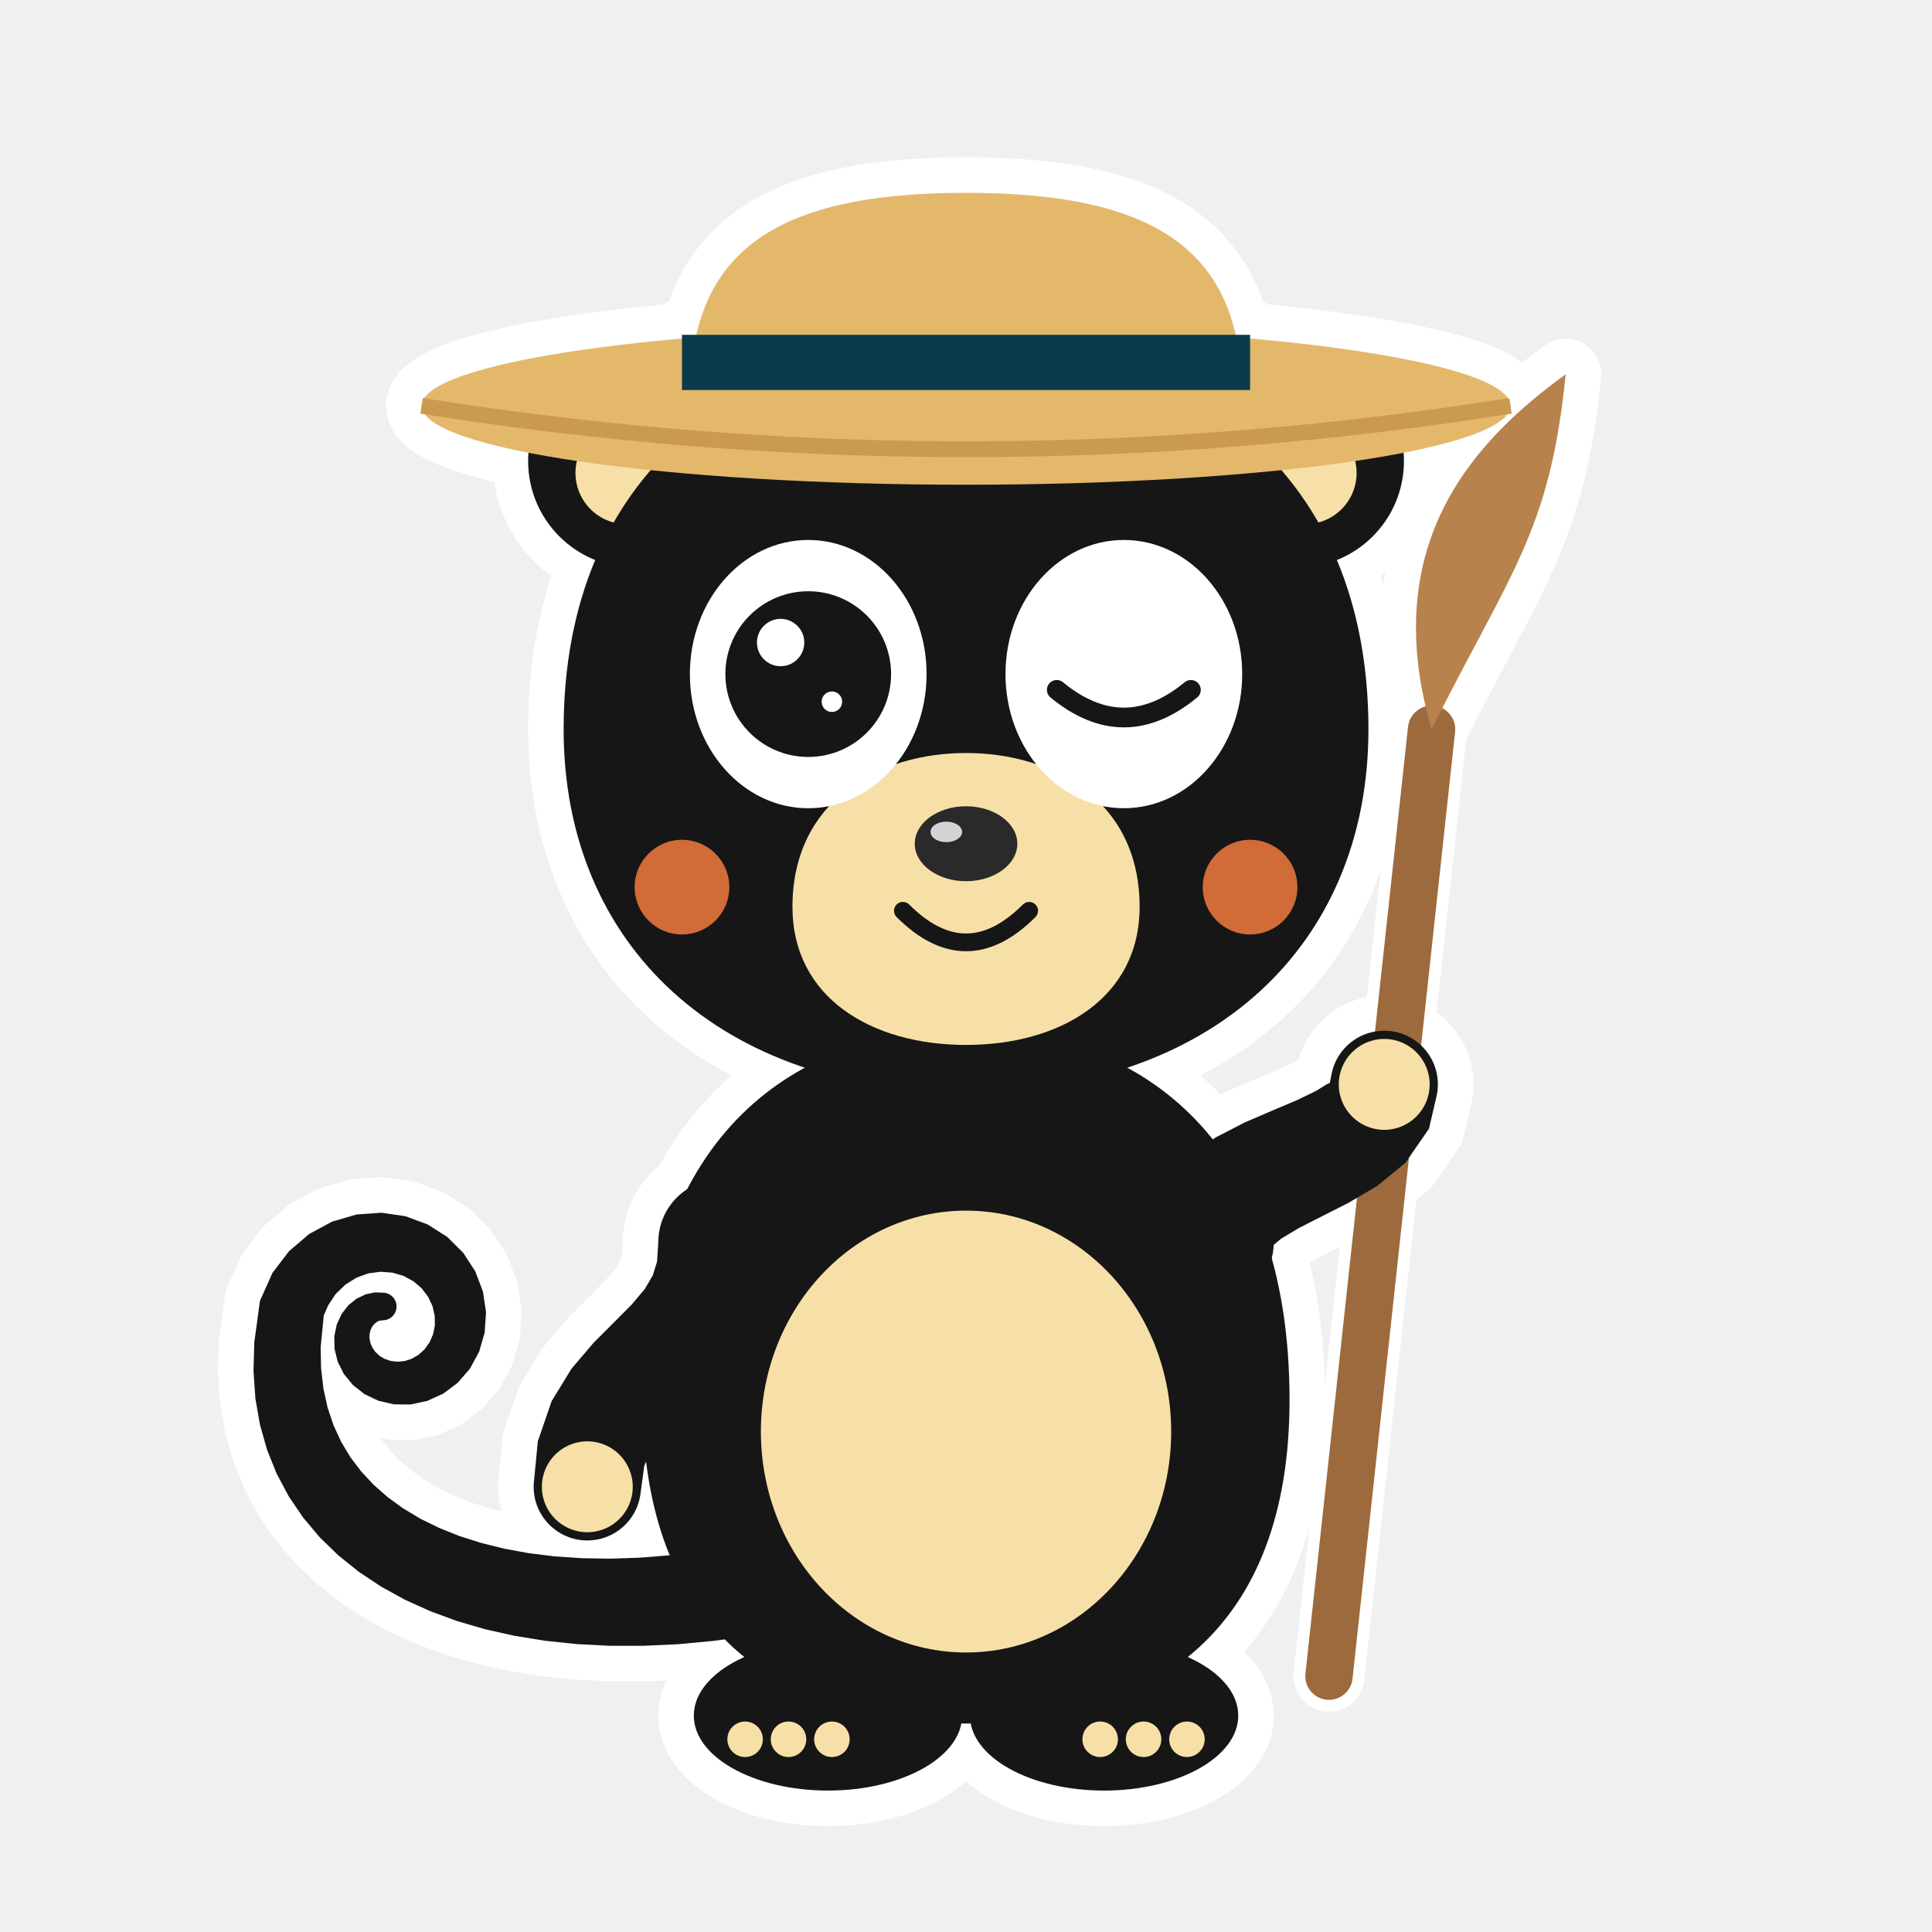
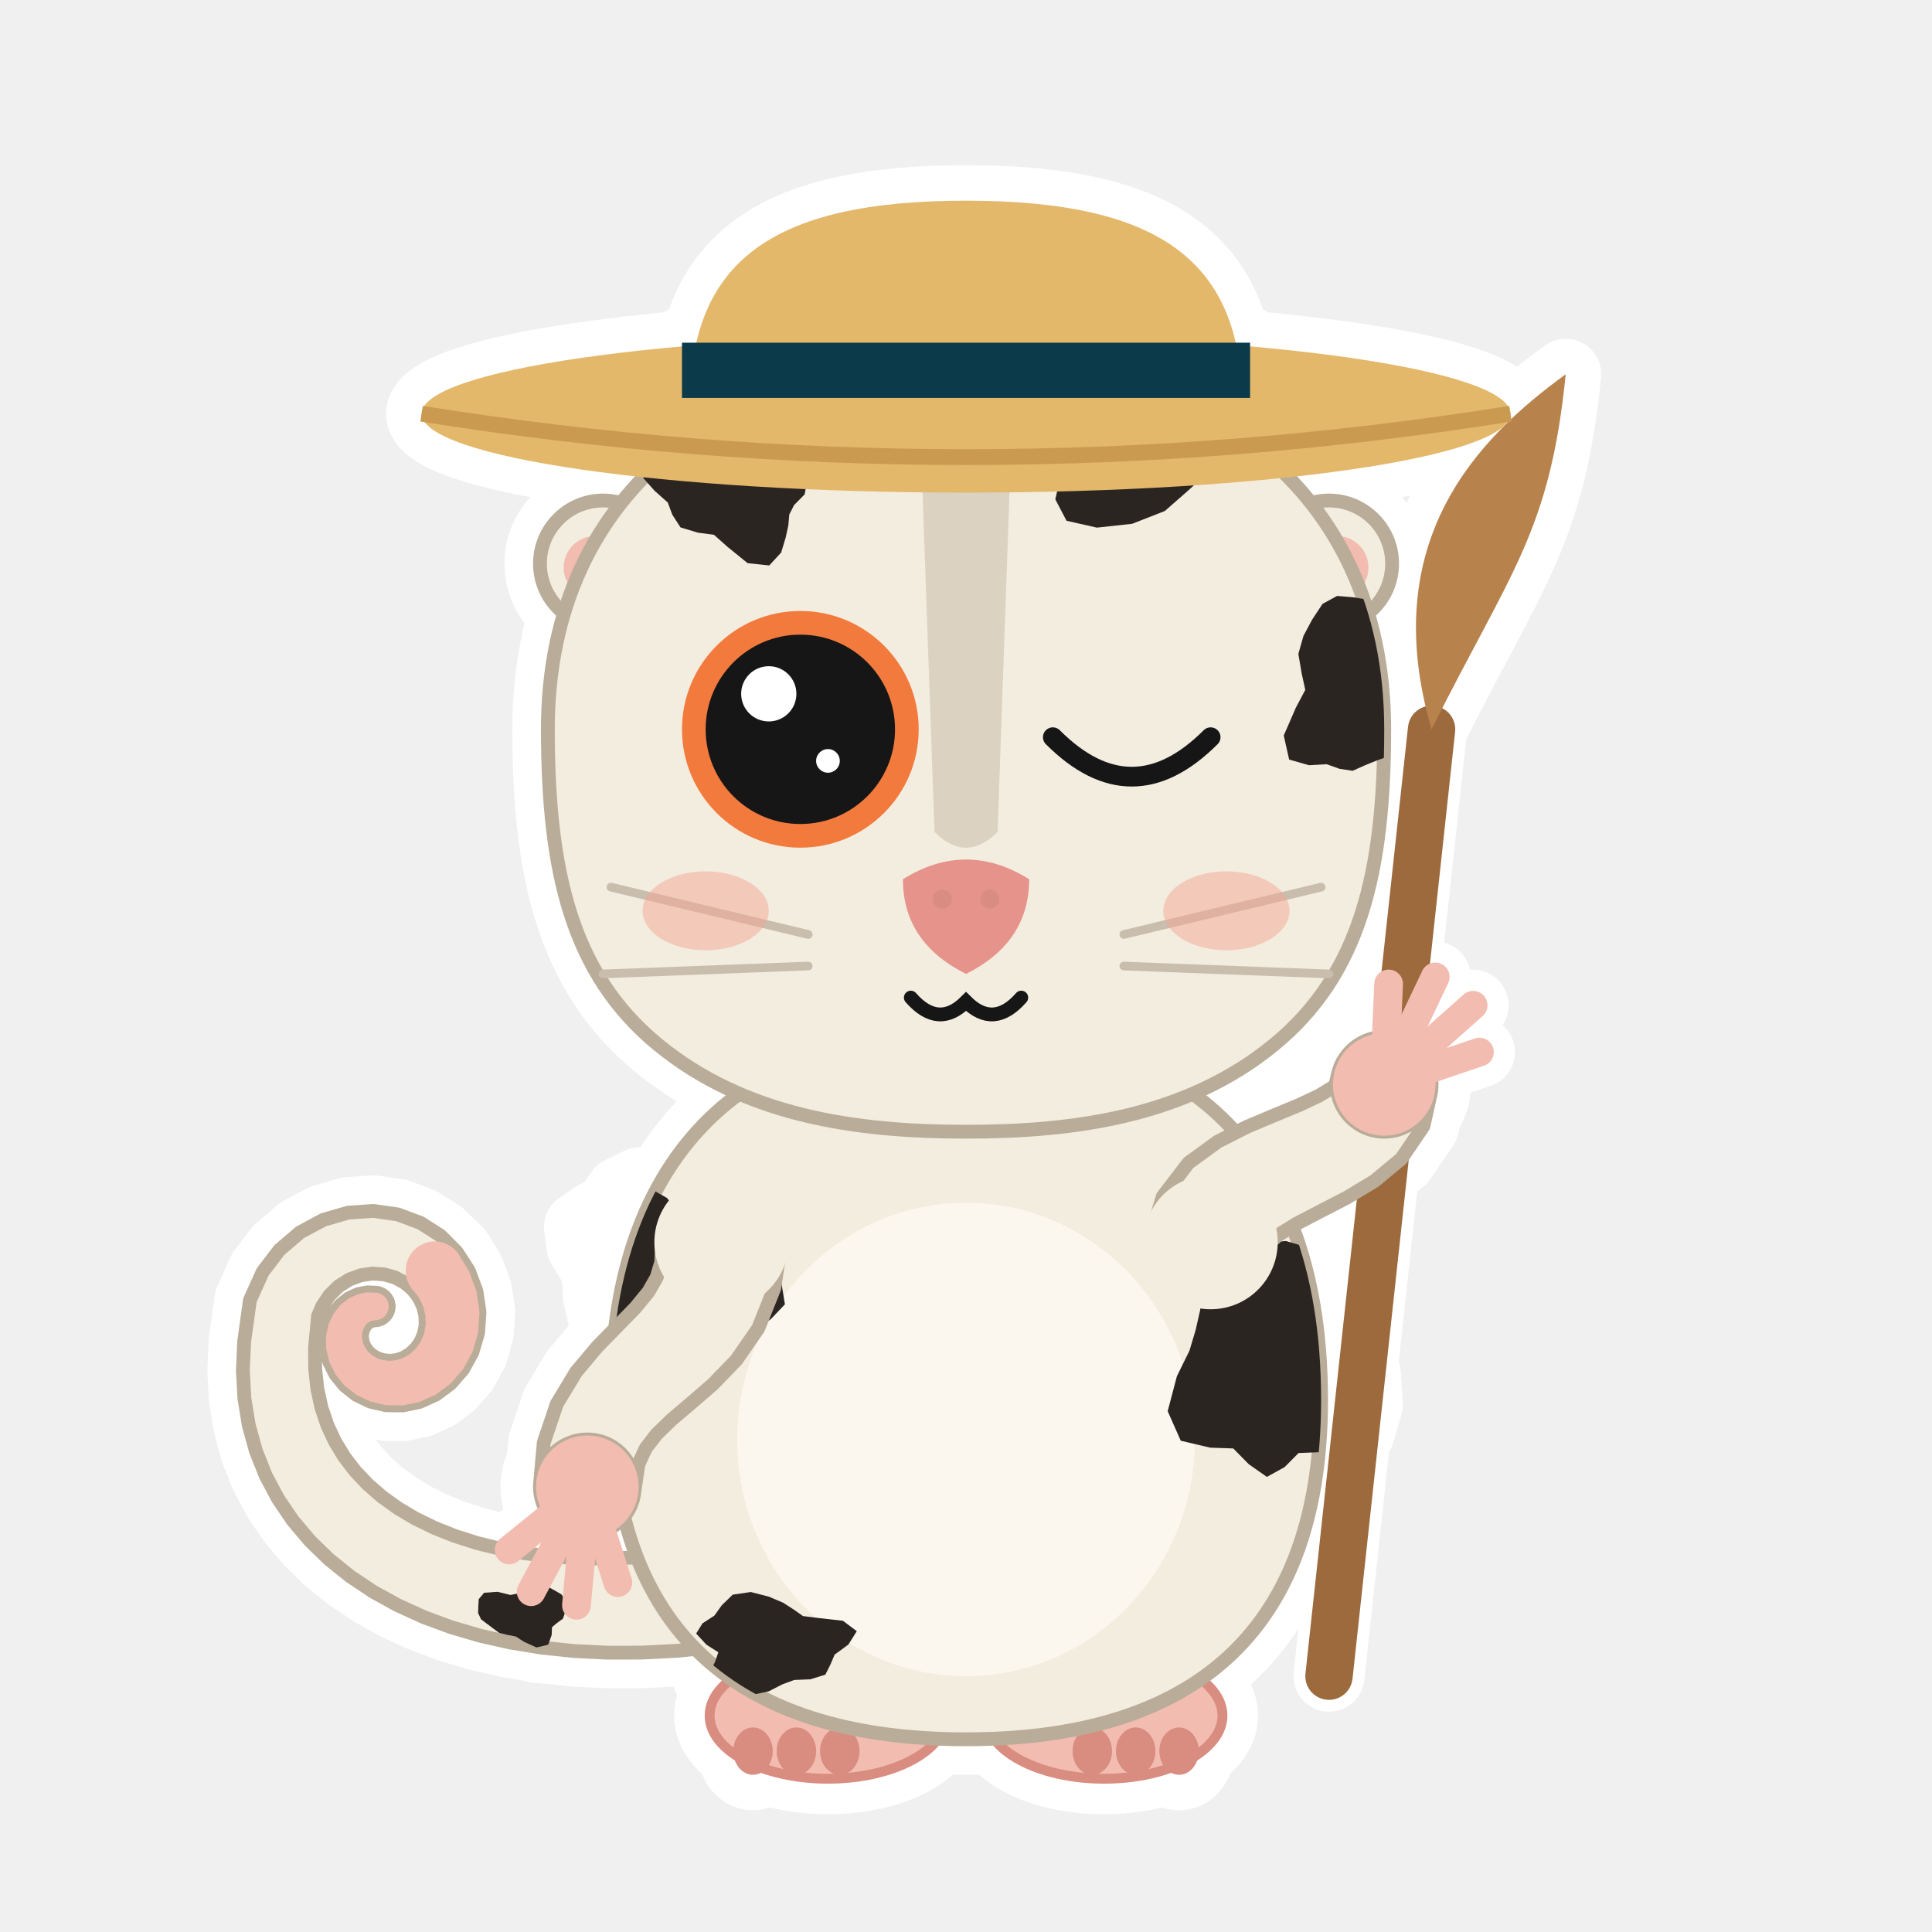
<svg xmlns="http://www.w3.org/2000/svg" viewBox="0 0 512 512" width="512" height="512">
  <g transform="translate(46.91 26.00) scale(1.0455)">
    <g stroke="#FFFFFF" stroke-width="18" stroke-linejoin="round" stroke-linecap="round" fill="#FFFFFF">
-       <path d="M166.77 360.44L157.87 363.07L149.35 365.23L141.01 367L132.86 368.37L124.93 369.36L117.23 369.97L109.79 370.22L102.62 370.1L95.75 369.64L89.19 368.83L82.96 367.69L77.08 366.23L71.56 364.47L66.42 362.41L61.67 360.08L57.32 357.47L53.38 354.61L49.84 351.49L46.7 348.13L43.96 344.51L41.62 340.62L39.69 336.45L38.18 331.96L37.12 327.14L36.52 321.98L36.41 316.62L37.2 308.58L38.33 305.96L40.26 303.08L42.7 300.73L45.49 298.99L48.5 297.9L51.59 297.49L54.61 297.72L57.44 298.55L59.94 299.92L62.04 301.72L63.66 303.86L64.76 306.2L65.32 308.65L65.36 311.07L64.9 313.35L64 315.41L62.74 317.16L61.21 318.55L59.49 319.55L57.69 320.13L55.89 320.3L54.18 320.1L52.63 319.58L51.31 318.78L50.25 317.78L49.47 316.64L48.99 315.45L48.78 314.27L48.83 313.17L49.09 312.18L49.51 311.35L50.05 310.69L50.64 310.22L51.24 309.92L52.22 309.79L52.07 302.79L50.2 302.72L47.84 303.21L45.54 304.3L43.46 305.97L41.74 308.17L40.5 310.83L39.87 313.84L39.93 317.04L40.73 320.29L42.29 323.4L44.58 326.2L47.54 328.52L51.06 330.2L54.99 331.1L59.17 331.14L63.4 330.24L67.46 328.4L71.14 325.64L74.25 322.06L76.58 317.76L77.98 312.93L78.33 307.78L77.55 302.52L75.62 297.42L72.57 292.72L68.5 288.67L63.54 285.51L57.89 283.41L51.79 282.53L45.49 282.98L39.29 284.79L33.48 287.93L28.36 292.31L24.19 297.8L21.03 304.84L19.59 315.38L19.39 322.66L19.86 329.55L21.01 336.2L22.81 342.59L25.25 348.66L28.31 354.41L31.96 359.79L36.16 364.78L40.88 369.37L46.08 373.54L51.71 377.29L57.76 380.62L64.19 383.53L70.98 386.03L78.1 388.11L85.54 389.77L93.28 391.03L101.29 391.87L109.57 392.3L118.09 392.31L126.85 391.91L135.81 391.08L144.97 389.83L154.31 388.15L163.81 386.04L173.23 383.56ZM158 372a12 12 0 1 0 24 0a12 12 0 1 0 -24 0ZM48.65 306.29a3.5 3.5 0 1 0 7 0a3.5 3.5 0 1 0 -7 0Z" fill-rule="nonzero" />
-       <ellipse cx="165" cy="410" rx="34" ry="19" />
-       <circle cx="144" cy="416" r="4.5" />
-       <circle cx="155" cy="416" r="4.5" />
-       <circle cx="166" cy="416" r="4.5" />
-       <ellipse cx="235" cy="410" rx="34" ry="19" />
-       <circle cx="234" cy="416" r="4.5" />
-       <circle cx="245" cy="416" r="4.5" />
-       <circle cx="256" cy="416" r="4.5" />
-       <path d="M118 330C118 262 158 236 200 236C242 236 282 262 282 330C282 388 248 412 200 412C152 412 118 388 118 330Z" />
-       <ellipse cx="200" cy="338" rx="52" ry="56" />
-       <path d="M122.1 288.2L121.69 294.9L120.59 298.43L118.57 301.86L115.32 305.73L110.88 310.2L105.6 315.49L100.01 322.04L94.94 330.32L91.46 340.47L90.49 350.47L117.51 353.53L118.44 346.67L120.13 342.93L122.68 339.55L126.34 335.93L131.12 331.8L136.74 326.85L142.75 320.55L148.34 312.32L152.41 301.96L153.9 291.8ZM122 290a16 16 0 1 0 32 0a16 16 0 1 0 -32 0ZM90.4 352a13.6 13.6 0 1 0 27.2 0a13.6 13.6 0 1 0 -27.2 0Z" />
-       <circle cx="104" cy="352" r="11.52" />
+       <path d="M166.24 359.56L157.37 362.4L148.9 364.73L140.57 366.63L132.42 368.12L124.47 369.21L116.73 369.89L109.23 370.19L102 370.12L95.04 369.67L88.39 368.88L82.07 367.74L76.09 366.27L70.47 364.48L65.24 362.4L60.4 360.04L55.96 357.4L51.94 354.51L48.34 351.38L45.15 348L42.38 344.38L40.03 340.51L38.1 336.36L36.61 331.93L35.57 327.17L35.02 322.08L34.99 316.72L35.75 308.7L36.81 306.23L38.66 303.44L41 301.15L43.69 299.45L46.6 298.38L49.59 297.95L52.51 298.16L55.25 298.94L57.69 300.25L59.74 301.98L61.32 304.04L62.4 306.31L62.97 308.67L63.02 311.02L62.6 313.24L61.75 315.24L60.54 316.96L59.06 318.32L57.4 319.3L55.66 319.89L53.91 320.08L52.24 319.9L50.73 319.41L49.43 318.65L48.38 317.68L47.6 316.59L47.11 315.43L46.89 314.28L46.92 313.19L47.16 312.22L47.56 311.39L48.08 310.73L48.66 310.25L49.25 309.94L50.22 309.79L50.07 302.79L48.2 302.71L45.83 303.18L43.52 304.26L41.41 305.92L39.67 308.13L38.41 310.81L37.76 313.83L37.8 317.06L38.6 320.34L40.16 323.49L42.46 326.33L45.44 328.69L49 330.4L52.97 331.33L57.2 331.38L61.48 330.49L65.61 328.63L69.35 325.85L72.5 322.22L74.88 317.88L76.31 312.98L76.68 307.75L75.9 302.42L73.96 297.23L70.88 292.46L66.76 288.34L61.73 285.11L55.99 282.97L49.79 282.07L43.39 282.51L37.09 284.33L31.18 287.51L25.97 291.96L21.72 297.52L18.48 304.71L17.01 315.28L16.69 322.57L17.08 329.59L18.19 336.38L19.99 342.91L22.47 349.14L25.61 355.03L29.36 360.55L33.68 365.68L38.54 370.4L43.89 374.7L49.69 378.57L55.91 382.01L62.53 385.02L69.51 387.6L76.83 389.75L84.47 391.47L92.41 392.77L100.62 393.63L109.1 394.05L117.81 394.03L126.74 393.57L135.87 392.65L145.19 391.28L154.66 389.45L164.28 387.14L173.76 384.44ZM157 372a13 13 0 1 0 26 0a13 13 0 1 0 -26 0ZM46.65 306.29a3.5 3.5 0 1 0 7 0a3.5 3.5 0 1 0 -7 0Z" stroke-linejoin="round" />
+       <path d="M59.25 301.35L61.32 304.04L62.4 306.31L62.97 308.67L63.02 311.02L62.6 313.24L61.75 315.24L60.54 316.96L59.06 318.32L57.4 319.3L55.66 319.89L53.91 320.08L52.24 319.9L50.73 319.41L49.43 318.65L48.38 317.68L47.6 316.59L47.11 315.43L46.89 314.28L46.92 313.19L47.16 312.22L47.56 311.39L48.08 310.73L48.66 310.25L49.25 309.94L50.22 309.79L50.07 302.79L48.2 302.71L45.83 303.18L43.52 304.26L41.41 305.92L39.67 308.13L38.41 310.81L37.76 313.83L37.8 317.06L38.6 320.34L40.16 323.49L42.46 326.33L45.44 328.69L49 330.4L52.97 331.33L57.2 331.38L61.48 330.49L65.61 328.63L69.35 325.85L72.5 322.22L74.88 317.88L76.31 312.98L76.68 307.75L75.9 302.42L73.96 297.23L71.36 293.09ZM57.98 297.22a7.331 7.331 0 1 0 14.661 0a7.331 7.331 0 1 0 -14.661 0ZM46.65 306.29a3.5 3.5 0 1 0 7 0a3.5 3.5 0 1 0 -7 0Z" />
+       <path d="M98.32 384L97.82 385.43L96.3 386.54L95.05 387.58L94.97 389.56L94.08 392.03L91.13 392.73L88 391.31L85.87 389.95L83.79 389.56L81.68 389.04L80.2 387.96L78.72 386.84L77.07 385.59L76.32 384L76.37 382.31L76.48 380.47L77.85 378.85L81.26 378.62L84.53 379.42L86.24 379.08L88 377.31L90.76 376.3L93.33 376.95L95.4 378.09L97.4 379.23L98.54 380.77L98.52 382.47Z" transform="rotate(0 88 384)" />
+       <ellipse cx="165" cy="410" rx="30" ry="16" />
+       <ellipse cx="146" cy="419" rx="5" ry="6" />
+       <ellipse cx="157" cy="419" rx="5" ry="6" />
+       <ellipse cx="168" cy="419" rx="5" ry="6" />
+       <ellipse cx="235" cy="410" rx="30" ry="16" />
+       <ellipse cx="232" cy="419" rx="5" ry="6" />
+       <ellipse cx="243" cy="419" rx="5" ry="6" />
+       <ellipse cx="254" cy="419" rx="5" ry="6" />
+       <path d="M110 330C110 262 150 236 200 236C250 236 290 262 290 330C290 392 254 416 200 416C146 416 110 392 110 330Z" stroke-linejoin="round" />
+       <ellipse cx="200" cy="340" rx="58" ry="60" />
+       <g>
+         <path d="M150.32 300L150.96 303.94L149.48 307.83L143.52 309.67L138.39 310.75L136.41 314.97L132.86 320.81L126 322.73L119.37 320.1L114.6 316.39L111.23 312.82L109.19 309.28L106.35 306.55L101.32 303.9L98.32 300L100.27 295.93L102.63 292.21L102.86 287.23L105.97 282.61L113.85 282.53L121.29 285.71L126 286.73L130.94 285L137.16 283.96L143.65 284.68L149.85 286.84L153.2 290.93L152.01 295.89Z" transform="rotate(30 126 300)" />
+         <path d="M297.1 320L300.24 327.55L299.42 335.38L296.2 341.97L291.01 345.66L284.89 345.18L280.1 344.52L276 347.42L271.13 349.09L267.14 345.09L264 340.51L258.26 339.29L251.23 336.27L249.26 328.32L253.1 320L257.35 314.19L259.78 309.35L261.8 304.56L263.58 298.75L265.8 291.12L270.31 286.03L276 287.42L280.92 290.59L286.23 291.03L291.44 293.6L292.66 301.88L290.87 310.24L292.15 314.97Z" transform="rotate(-10 276 320)" />
+         <path d="M170.17 392L166.69 394.54L165.64 397.02L164.34 399.62L160.53 400.8L156.47 400.96L153.45 402.07L150 403.84L145.62 404.78L140.77 404.78L136.22 403.52L134.52 400.23L136.37 396.38L137.21 393.95L134.17 392L131.59 389.2L133.2 386.61L136.2 384.66L138.08 382.04L140.85 379.34L145.44 378.67L150 379.84L153.63 381.38L156.39 383.16L158.66 384.76L162.66 385.27L168.8 385.96L172.31 388.6Z" transform="rotate(0 150 392)" />
+       </g>
+       <path d="M123.09 288.32L122.72 295.14L121.59 298.93L119.5 302.58L116.2 306.6L111.77 311.15L106.57 316.45L101.14 322.91L96.27 330.98L92.96 340.81L92.08 350.65L115.92 353.35L116.94 346.32L118.8 342.26L121.55 338.68L125.37 334.98L130.23 330.85L135.86 325.98L141.81 319.83L147.34 311.82L151.37 301.73L152.91 291.68ZM123 290a15 15 0 1 0 30 0a15 15 0 1 0 -30 0ZM92 352a12 12 0 1 0 24 0a12 12 0 1 0 -24 0Z" stroke-linejoin="round" />
+       <circle cx="138" cy="290" r="17" />
+       <circle cx="104" cy="352" r="13" />
+       <path d="M105.58 356.95L111.74 376.28" stroke-linecap="round" />
+       <path d="M103.53 357.18L101.25 382.03" stroke-linecap="round" />
+       <path d="M101.55 356.58L89.77 378.59" stroke-linecap="round" />
+       <path d="M99.95 355.27L84.18 368.01" stroke-linecap="round" />
      <path d="M318 160L292 400" stroke-linecap="round" />
      <path d="M318 160C338 120 348 110 352 70C330 86 304 112 318 160Z" />
      <g transform="rotate(0 200 165)">
-         <circle cx="116" cy="92" r="27" />
-         <circle cx="114" cy="95" r="13" />
-         <circle cx="284" cy="92" r="27" />
-         <circle cx="286" cy="95" r="13" />
-         <path d="M98 160C98 95 143 62 200 62C257 62 302 95 302 160C302 215 262 252 200 252C138 252 98 215 98 160Z" />
-         <path d="M156 205C156 178 178 166 200 166C222 166 244 178 244 205C244 228 224 240 200 240C176 240 156 228 156 205Z" />
-         <ellipse cx="200" cy="189" rx="13" ry="9.5" />
-         <ellipse cx="195" cy="186" rx="4" ry="2.6" />
-         <path d="M184 206Q200 222 216 206" stroke-linecap="round" />
-         <circle cx="128" cy="200" r="12" />
-         <circle cx="272" cy="200" r="12" />
-         <ellipse cx="160" cy="146" rx="30" ry="34" />
-         <circle cx="160" cy="146" r="21" />
-         <circle cx="153" cy="138" r="6" />
-         <circle cx="166" cy="153" r="2.6" />
-         <ellipse cx="240" cy="146" rx="30" ry="34" />
-         <path d="M223 150Q240 164 257 150" stroke-linecap="round" />
+         <circle cx="108" cy="118" r="16" stroke-linejoin="round" />
+         <circle cx="106" cy="119" r="8" />
+         <circle cx="292" cy="118" r="16" stroke-linejoin="round" />
+         <circle cx="294" cy="119" r="8" />
+         <path d="M94 160C94 98 142 66 200 66C258 66 306 98 306 160C306 196 300 222 278 240C256 258 228 262 200 262C172 262 144 258 122 240C100 222 94 196 94 160Z" stroke-linejoin="round" />
+         <g>
+           <path d="M281.52 84L276.69 88.12L276.28 92.58L273.11 96.72L264.99 98L257.8 98.42L252.73 101.35L246 105.12L237.24 106.57L228.27 105.66L221.11 102.36L219.46 96.45L222.12 90.76L220.67 87.4L213.52 84L210.4 79.22L215.02 75.22L219.94 71.78L222.59 66.73L228.3 62.38L237.6 62.35L246 65.12L252.37 67.57L257.77 69.62L263.51 71.08L272.62 71.51L283.39 73.41L286.97 78.5Z" transform="rotate(-12 246 84)" />
+           <path d="M156.18 100L156.9 102.7L157.32 105.84L157.54 109.79L155.82 113.89L150.47 115.22L144.26 113.07L140 111.38L136 112.26L131.39 112.52L128.35 110.22L126.2 107.7L122.05 106.05L117.5 103.59L116.18 100L117.9 96.47L121.29 93.69L126.27 92.33L130.88 92L133.12 89.99L135.36 85.77L140 83.38L144.9 84.97L148.74 87.29L153.29 88.33L157.48 90.24L158.09 93.9L156.5 97.36Z" transform="rotate(20 140 100)" />
+           <path d="M317.99 150L316.3 155.74L313.06 159.97L310.55 163.76L307.65 166.64L304.25 167.84L301.17 169.09L298 170.51L294.68 170.01L291.4 168.84L286.92 169.1L281.9 167.66L280.53 161.57L283.6 154.52L285.99 150L285.1 145.95L284.23 140.88L285.53 136.32L287.7 132.24L290.36 128.2L294.05 126.19L298 126.51L301.8 127.12L305.29 129.19L306.87 134.7L306.92 140.22L309.36 142.48L314.8 144.73Z" transform="rotate(0 298 150)" />
+         </g>
+         <path d="M188 72Q200 60 212 72L208 186Q200 194 192 186Z" />
+         <path d="M184 198Q200 188 216 198Q216 214 200 222Q184 214 184 198Z" />
+         <circle cx="194" cy="203" r="2.4" />
+         <circle cx="206" cy="203" r="2.4" />
+         <path d="M186 228Q193 236 200 229Q207 236 214 228" stroke-linecap="round" />
+         <path d="M160 212L110 200M160 220L108 222" stroke-linecap="round" />
+         <path d="M240 212L290 200M240 220L292 222" stroke-linecap="round" />
+         <ellipse cx="134" cy="206" rx="16" ry="10" />
+         <ellipse cx="266" cy="206" rx="16" ry="10" />
+         <circle cx="158" cy="160" r="30" />
+         <circle cx="158" cy="160" r="24" />
+         <circle cx="150" cy="151" r="7" />
+         <circle cx="165" cy="168" r="3" />
+         <path d="M222 162Q242 182 262 162" stroke-linecap="round" />
      </g>
-       <ellipse cx="200" cy="78" rx="138" ry="20" />
-       <path d="M130 76C130 40 150 24 200 24C250 24 270 40 270 76Z" />
-       <rect x="128" y="60" width="144" height="14" />
-       <path d="M62 78Q200 100 338 78" />
-       <path d="M277.6 293.53L277.54 291.16L277.53 291.08L279.79 289.16L284.28 286.46L290.26 283.41L297.08 279.95L304.26 275.71L311.36 269.9L317.34 261.24L319.26 253L292.74 247L292.2 249.64L291.49 249.94L288.73 251.65L283.94 253.97L277.74 256.59L270.7 259.62L263.22 263.48L255.62 269.08L248.92 277.96L246.4 286.47ZM246 290a16 16 0 1 0 32 0a16 16 0 1 0 -32 0ZM292.4 250a13.6 13.6 0 1 0 27.2 0a13.6 13.6 0 1 0 -27.2 0Z" />
-       <circle cx="306" cy="250" r="11.52" />
+       <ellipse cx="200" cy="80" rx="138" ry="20" />
+       <path d="M130 78C130 42 150 26 200 26C250 26 270 42 270 78Z" />
+       <rect x="128" y="62" width="144" height="14" />
+       <path d="M62 80Q200 102 338 80" />
+       <path d="M276.63 293.31L276.58 290.72L276.74 290.28L279.15 288.17L283.72 285.35L289.71 282.23L296.47 278.74L303.49 274.52L310.32 268.85L315.94 260.59L317.7 252.65L294.3 247.35L293.6 250.29L292.53 250.99L289.5 252.84L284.55 255.18L278.29 257.77L271.26 260.73L263.86 264.47L256.41 269.88L249.88 278.4L247.37 286.69ZM247 290a15 15 0 1 0 30 0a15 15 0 1 0 -30 0ZM294 250a12 12 0 1 0 24 0a12 12 0 1 0 -24 0Z" stroke-linejoin="round" />
+       <circle cx="262" cy="290" r="17" />
+       <circle cx="306" cy="250" r="13" />
+       <path d="M306.23 244.8L307.11 224.54" stroke-linecap="round" />
+       <path d="M308.23 245.3L318.94 222.76" stroke-linecap="round" />
+       <path d="M309.88 246.54L328.53 229.95" stroke-linecap="round" />
+       <path d="M310.92 248.33L330.13 241.81" stroke-linecap="round" />
    </g>
-     <path d="M166.77 360.44L157.87 363.07L149.35 365.23L141.01 367L132.86 368.37L124.93 369.36L117.23 369.97L109.79 370.22L102.62 370.1L95.75 369.64L89.19 368.83L82.96 367.69L77.08 366.23L71.56 364.47L66.42 362.41L61.67 360.08L57.32 357.47L53.38 354.61L49.84 351.49L46.7 348.13L43.96 344.51L41.62 340.62L39.69 336.45L38.18 331.96L37.12 327.14L36.52 321.98L36.41 316.62L37.2 308.58L38.33 305.96L40.26 303.08L42.7 300.73L45.49 298.99L48.5 297.9L51.59 297.49L54.61 297.72L57.44 298.55L59.94 299.92L62.04 301.72L63.66 303.86L64.76 306.2L65.32 308.65L65.36 311.07L64.9 313.35L64 315.41L62.74 317.16L61.21 318.55L59.49 319.55L57.69 320.13L55.89 320.3L54.18 320.1L52.63 319.58L51.31 318.78L50.25 317.78L49.47 316.64L48.99 315.45L48.78 314.27L48.83 313.17L49.09 312.18L49.51 311.35L50.05 310.69L50.64 310.22L51.24 309.92L52.22 309.79L52.07 302.79L50.2 302.72L47.84 303.21L45.54 304.3L43.46 305.97L41.74 308.17L40.5 310.83L39.87 313.84L39.93 317.04L40.73 320.29L42.29 323.4L44.58 326.2L47.54 328.52L51.06 330.2L54.99 331.1L59.17 331.14L63.4 330.24L67.46 328.4L71.14 325.64L74.25 322.06L76.58 317.76L77.98 312.93L78.33 307.78L77.55 302.52L75.62 297.42L72.57 292.72L68.5 288.67L63.54 285.51L57.89 283.41L51.79 282.53L45.49 282.98L39.29 284.79L33.48 287.93L28.36 292.31L24.19 297.8L21.03 304.84L19.59 315.38L19.39 322.66L19.86 329.55L21.01 336.2L22.81 342.59L25.25 348.66L28.31 354.41L31.96 359.79L36.16 364.78L40.88 369.37L46.08 373.54L51.71 377.29L57.76 380.62L64.19 383.53L70.98 386.03L78.1 388.11L85.54 389.77L93.28 391.03L101.29 391.87L109.57 392.3L118.09 392.31L126.85 391.91L135.81 391.08L144.97 389.83L154.31 388.15L163.81 386.04L173.23 383.56ZM158 372a12 12 0 1 0 24 0a12 12 0 1 0 -24 0ZM48.65 306.29a3.5 3.5 0 1 0 7 0a3.5 3.5 0 1 0 -7 0Z" fill="#161616" fill-rule="nonzero" />
-     <ellipse cx="165" cy="410" rx="34" ry="19" fill="#161616" />
-     <circle cx="144" cy="416" r="4.5" fill="#F7DFA8" />
-     <circle cx="155" cy="416" r="4.5" fill="#F7DFA8" />
-     <circle cx="166" cy="416" r="4.5" fill="#F7DFA8" />
-     <ellipse cx="235" cy="410" rx="34" ry="19" fill="#161616" />
-     <circle cx="234" cy="416" r="4.5" fill="#F7DFA8" />
-     <circle cx="245" cy="416" r="4.5" fill="#F7DFA8" />
-     <circle cx="256" cy="416" r="4.5" fill="#F7DFA8" />
-     <path d="M118 330C118 262 158 236 200 236C242 236 282 262 282 330C282 388 248 412 200 412C152 412 118 388 118 330Z" fill="#161616" />
-     <ellipse cx="200" cy="338" rx="52" ry="56" fill="#F7DFA8" />
-     <path d="M122.1 288.2L121.69 294.9L120.59 298.43L118.57 301.86L115.32 305.73L110.88 310.2L105.6 315.49L100.01 322.04L94.94 330.32L91.46 340.47L90.49 350.47L117.51 353.53L118.44 346.67L120.13 342.93L122.68 339.55L126.34 335.93L131.12 331.8L136.74 326.85L142.75 320.55L148.34 312.32L152.41 301.96L153.9 291.8ZM122 290a16 16 0 1 0 32 0a16 16 0 1 0 -32 0ZM90.4 352a13.6 13.6 0 1 0 27.2 0a13.6 13.6 0 1 0 -27.2 0Z" fill="#161616" />
-     <circle cx="104" cy="352" r="11.52" fill="#F7DFA8" />
+     <path d="M166.24 359.56L157.37 362.4L148.9 364.73L140.57 366.63L132.42 368.12L124.47 369.21L116.73 369.89L109.23 370.19L102 370.12L95.04 369.67L88.39 368.88L82.07 367.74L76.09 366.27L70.47 364.48L65.24 362.4L60.4 360.04L55.96 357.4L51.94 354.51L48.34 351.38L45.15 348L42.38 344.38L40.03 340.51L38.1 336.36L36.61 331.93L35.57 327.17L35.02 322.08L34.99 316.72L35.75 308.7L36.81 306.23L38.66 303.44L41 301.15L43.69 299.45L46.6 298.38L49.59 297.95L52.51 298.16L55.25 298.94L57.69 300.25L59.74 301.98L61.32 304.04L62.4 306.31L62.97 308.67L63.02 311.02L62.6 313.24L61.75 315.24L60.54 316.96L59.06 318.32L57.4 319.3L55.66 319.89L53.91 320.08L52.24 319.9L50.73 319.41L49.43 318.65L48.38 317.68L47.6 316.59L47.11 315.43L46.89 314.28L46.92 313.19L47.16 312.22L47.56 311.39L48.08 310.73L48.66 310.25L49.25 309.94L50.22 309.79L50.07 302.79L48.2 302.71L45.83 303.18L43.52 304.26L41.41 305.92L39.67 308.13L38.41 310.81L37.76 313.83L37.8 317.06L38.6 320.34L40.16 323.49L42.46 326.33L45.44 328.69L49 330.4L52.97 331.33L57.2 331.38L61.48 330.49L65.61 328.63L69.35 325.85L72.5 322.22L74.88 317.88L76.31 312.98L76.68 307.75L75.9 302.42L73.96 297.23L70.88 292.46L66.76 288.34L61.73 285.11L55.99 282.97L49.79 282.07L43.39 282.51L37.09 284.33L31.18 287.51L25.97 291.96L21.72 297.52L18.48 304.71L17.01 315.28L16.69 322.57L17.08 329.59L18.19 336.38L19.99 342.91L22.47 349.14L25.61 355.03L29.36 360.55L33.68 365.68L38.54 370.4L43.89 374.7L49.69 378.57L55.91 382.01L62.53 385.02L69.51 387.6L76.83 389.75L84.47 391.47L92.41 392.77L100.62 393.63L109.1 394.05L117.81 394.03L126.74 393.57L135.87 392.65L145.19 391.28L154.66 389.45L164.28 387.14L173.76 384.44ZM157 372a13 13 0 1 0 26 0a13 13 0 1 0 -26 0ZM46.65 306.29a3.5 3.5 0 1 0 7 0a3.5 3.5 0 1 0 -7 0Z" fill="#F3EDDF" stroke="#B9AC98" stroke-width="3.5" stroke-linejoin="round" />
+     <path d="M59.25 301.35L61.32 304.04L62.4 306.31L62.97 308.67L63.02 311.02L62.6 313.24L61.75 315.24L60.54 316.96L59.06 318.32L57.4 319.3L55.66 319.89L53.91 320.08L52.24 319.9L50.73 319.41L49.43 318.65L48.38 317.68L47.6 316.59L47.11 315.43L46.89 314.28L46.92 313.19L47.16 312.22L47.56 311.39L48.08 310.73L48.66 310.25L49.25 309.94L50.22 309.79L50.07 302.79L48.2 302.71L45.83 303.18L43.52 304.26L41.41 305.92L39.67 308.13L38.41 310.81L37.76 313.83L37.8 317.06L38.6 320.34L40.16 323.49L42.46 326.33L45.44 328.69L49 330.4L52.97 331.33L57.2 331.38L61.48 330.49L65.61 328.63L69.35 325.85L72.5 322.22L74.88 317.88L76.31 312.98L76.68 307.75L75.9 302.42L73.96 297.23L71.36 293.09ZM57.98 297.22a7.331 7.331 0 1 0 14.661 0a7.331 7.331 0 1 0 -14.661 0ZM46.65 306.29a3.5 3.5 0 1 0 7 0a3.5 3.5 0 1 0 -7 0Z" fill="#F2BCB0" />
+     <path d="M98.32 384L97.82 385.43L96.3 386.54L95.05 387.58L94.97 389.56L94.08 392.03L91.13 392.73L88 391.31L85.87 389.95L83.79 389.56L81.68 389.04L80.2 387.96L78.72 386.84L77.07 385.59L76.32 384L76.37 382.31L76.48 380.47L77.85 378.85L81.26 378.62L84.53 379.42L86.24 379.08L88 377.31L90.76 376.3L93.33 376.95L95.4 378.09L97.4 379.23L98.54 380.77L98.52 382.47Z" fill="#2B2522" transform="rotate(0 88 384)" />
+     <ellipse cx="165" cy="410" rx="30" ry="16" fill="#F2BCB0" stroke="#D98C80" stroke-width="2.5" />
+     <ellipse cx="146" cy="419" rx="5" ry="6" fill="#D98C80" />
+     <ellipse cx="157" cy="419" rx="5" ry="6" fill="#D98C80" />
+     <ellipse cx="168" cy="419" rx="5" ry="6" fill="#D98C80" />
+     <ellipse cx="235" cy="410" rx="30" ry="16" fill="#F2BCB0" stroke="#D98C80" stroke-width="2.5" />
+     <ellipse cx="232" cy="419" rx="5" ry="6" fill="#D98C80" />
+     <ellipse cx="243" cy="419" rx="5" ry="6" fill="#D98C80" />
+     <ellipse cx="254" cy="419" rx="5" ry="6" fill="#D98C80" />
+     <defs>
+       <clipPath id="b11">
+         <path d="M110 330C110 262 150 236 200 236C250 236 290 262 290 330C290 392 254 416 200 416C146 416 110 392 110 330Z" />
+       </clipPath>
+     </defs>
+     <path d="M110 330C110 262 150 236 200 236C250 236 290 262 290 330C290 392 254 416 200 416C146 416 110 392 110 330Z" fill="#F3EDDF" stroke="#B9AC98" stroke-width="3.5" stroke-linejoin="round" />
+     <ellipse cx="200" cy="340" rx="58" ry="60" fill="#FBF7EE" />
+     <g clip-path="url(#b11)">
+       <path d="M150.32 300L150.96 303.94L149.48 307.83L143.52 309.67L138.39 310.75L136.41 314.97L132.86 320.81L126 322.73L119.37 320.1L114.6 316.39L111.23 312.82L109.19 309.28L106.35 306.55L101.32 303.9L98.32 300L100.27 295.93L102.63 292.21L102.86 287.23L105.97 282.61L113.85 282.53L121.29 285.71L126 286.73L130.94 285L137.16 283.96L143.65 284.68L149.85 286.84L153.2 290.93L152.01 295.89Z" fill="#2B2522" transform="rotate(30 126 300)" />
+       <path d="M297.1 320L300.24 327.55L299.42 335.38L296.2 341.97L291.01 345.66L284.89 345.18L280.1 344.52L276 347.42L271.13 349.09L267.14 345.09L264 340.51L258.26 339.29L251.23 336.27L249.26 328.32L253.1 320L257.35 314.19L259.78 309.35L261.8 304.56L263.58 298.75L265.8 291.12L270.31 286.03L276 287.42L280.92 290.59L286.23 291.03L291.44 293.6L292.66 301.88L290.87 310.24L292.15 314.97Z" fill="#2B2522" transform="rotate(-10 276 320)" />
+       <path d="M170.17 392L166.69 394.54L165.64 397.02L164.34 399.62L160.53 400.8L156.47 400.96L153.45 402.07L150 403.84L145.62 404.78L140.77 404.78L136.22 403.52L134.52 400.23L136.37 396.38L137.21 393.95L134.17 392L131.59 389.2L133.2 386.61L136.2 384.66L138.08 382.04L140.85 379.34L145.44 378.67L150 379.84L153.63 381.38L156.39 383.16L158.66 384.76L162.66 385.27L168.8 385.96L172.31 388.6Z" fill="#2B2522" transform="rotate(0 150 392)" />
+     </g>
+     <path d="M123.09 288.32L122.72 295.14L121.59 298.93L119.5 302.58L116.2 306.6L111.77 311.15L106.57 316.45L101.14 322.91L96.27 330.98L92.96 340.81L92.08 350.65L115.92 353.35L116.94 346.32L118.8 342.26L121.55 338.68L125.37 334.98L130.23 330.85L135.86 325.98L141.81 319.83L147.34 311.82L151.37 301.73L152.91 291.68ZM123 290a15 15 0 1 0 30 0a15 15 0 1 0 -30 0ZM92 352a12 12 0 1 0 24 0a12 12 0 1 0 -24 0Z" fill="#F3EDDF" stroke="#B9AC98" stroke-width="3.5" stroke-linejoin="round" />
+     <circle cx="138" cy="290" r="17" fill="#F3EDDF" />
+     <circle cx="104" cy="352" r="13" fill="#F2BCB0" />
+     <path d="M105.58 356.95L111.74 376.28" stroke="#F2BCB0" stroke-width="7.28" stroke-linecap="round" />
+     <path d="M103.53 357.18L101.25 382.03" stroke="#F2BCB0" stroke-width="7.28" stroke-linecap="round" />
+     <path d="M101.55 356.58L89.77 378.59" stroke="#F2BCB0" stroke-width="7.28" stroke-linecap="round" />
+     <path d="M99.95 355.27L84.18 368.01" stroke="#F2BCB0" stroke-width="7.28" stroke-linecap="round" />
    <path d="M318 160L292 400" stroke="#9C6A3C" stroke-width="12" stroke-linecap="round" />
    <path d="M318 160C338 120 348 110 352 70C330 86 304 112 318 160Z" fill="#B8824C" />
    <g transform="rotate(0 200 165)">
-       <circle cx="116" cy="92" r="27" fill="#161616" />
-       <circle cx="114" cy="95" r="13" fill="#F7DFA8" />
-       <circle cx="284" cy="92" r="27" fill="#161616" />
-       <circle cx="286" cy="95" r="13" fill="#F7DFA8" />
-       <path d="M98 160C98 95 143 62 200 62C257 62 302 95 302 160C302 215 262 252 200 252C138 252 98 215 98 160Z" fill="#161616" />
-       <path d="M156 205C156 178 178 166 200 166C222 166 244 178 244 205C244 228 224 240 200 240C176 240 156 228 156 205Z" fill="#F7DFA8" />
-       <ellipse cx="200" cy="189" rx="13" ry="9.5" fill="#2A2A2A" />
-       <ellipse cx="195" cy="186" rx="4" ry="2.6" fill="#FFFFFF" opacity="0.8" />
-       <path d="M184 206Q200 222 216 206" fill="none" stroke="#161616" stroke-width="4.5" stroke-linecap="round" />
-       <circle cx="128" cy="200" r="12" fill="#F27A3D" opacity="0.85" />
-       <circle cx="272" cy="200" r="12" fill="#F27A3D" opacity="0.85" />
-       <ellipse cx="160" cy="146" rx="30" ry="34" fill="#FFFFFF" />
-       <circle cx="160" cy="146" r="21" fill="#161616" />
-       <circle cx="153" cy="138" r="6" fill="#FFFFFF" />
-       <circle cx="166" cy="153" r="2.6" fill="#FFFFFF" />
-       <ellipse cx="240" cy="146" rx="30" ry="34" fill="#FFFFFF" />
-       <path d="M223 150Q240 164 257 150" fill="none" stroke="#161616" stroke-width="5" stroke-linecap="round" />
+       <defs>
+         <clipPath id="h12">
+           <path d="M94 160C94 98 142 66 200 66C258 66 306 98 306 160C306 196 300 222 278 240C256 258 228 262 200 262C172 262 144 258 122 240C100 222 94 196 94 160Z" />
+         </clipPath>
+       </defs>
+       <circle cx="108" cy="118" r="16" fill="#F3EDDF" stroke="#B9AC98" stroke-width="3.5" stroke-linejoin="round" />
+       <circle cx="106" cy="119" r="8" fill="#F2BCB0" />
+       <circle cx="292" cy="118" r="16" fill="#F3EDDF" stroke="#B9AC98" stroke-width="3.5" stroke-linejoin="round" />
+       <circle cx="294" cy="119" r="8" fill="#F2BCB0" />
+       <path d="M94 160C94 98 142 66 200 66C258 66 306 98 306 160C306 196 300 222 278 240C256 258 228 262 200 262C172 262 144 258 122 240C100 222 94 196 94 160Z" fill="#F3EDDF" stroke="#B9AC98" stroke-width="3.5" stroke-linejoin="round" />
+       <g clip-path="url(#h12)">
+         <path d="M281.52 84L276.69 88.12L276.28 92.58L273.11 96.72L264.99 98L257.8 98.42L252.73 101.35L246 105.12L237.24 106.57L228.27 105.66L221.11 102.36L219.46 96.45L222.12 90.76L220.67 87.4L213.52 84L210.4 79.22L215.02 75.22L219.94 71.78L222.59 66.73L228.3 62.38L237.6 62.35L246 65.12L252.37 67.57L257.77 69.62L263.51 71.08L272.62 71.51L283.39 73.41L286.97 78.5Z" fill="#2B2522" transform="rotate(-12 246 84)" />
+         <path d="M156.18 100L156.9 102.7L157.32 105.84L157.54 109.79L155.82 113.89L150.47 115.22L144.26 113.07L140 111.38L136 112.26L131.39 112.52L128.35 110.22L126.2 107.7L122.05 106.05L117.5 103.59L116.18 100L117.9 96.47L121.29 93.69L126.27 92.33L130.88 92L133.12 89.99L135.36 85.77L140 83.38L144.9 84.97L148.74 87.29L153.29 88.33L157.48 90.24L158.09 93.9L156.5 97.36Z" fill="#2B2522" transform="rotate(20 140 100)" />
+         <path d="M317.99 150L316.3 155.74L313.06 159.97L310.55 163.76L307.65 166.64L304.25 167.84L301.17 169.09L298 170.51L294.68 170.01L291.4 168.84L286.92 169.1L281.9 167.66L280.53 161.57L283.6 154.52L285.99 150L285.1 145.95L284.23 140.88L285.53 136.32L287.7 132.24L290.36 128.2L294.05 126.19L298 126.51L301.8 127.12L305.29 129.19L306.87 134.7L306.92 140.22L309.36 142.48L314.8 144.73Z" fill="#2B2522" transform="rotate(0 298 150)" />
+       </g>
+       <path d="M188 72Q200 60 212 72L208 186Q200 194 192 186Z" fill="#DCD2C2" />
+       <path d="M184 198Q200 188 216 198Q216 214 200 222Q184 214 184 198Z" fill="#E6938B" />
+       <circle cx="194" cy="203" r="2.4" fill="#D98C80" />
+       <circle cx="206" cy="203" r="2.4" fill="#D98C80" />
+       <path d="M186 228Q193 236 200 229Q207 236 214 228" fill="none" stroke="#161616" stroke-width="3.5" stroke-linecap="round" />
+       <path d="M160 212L110 200M160 220L108 222" fill="none" stroke="#C9BDAD" stroke-width="2.2" stroke-linecap="round" />
+       <path d="M240 212L290 200M240 220L292 222" fill="none" stroke="#C9BDAD" stroke-width="2.2" stroke-linecap="round" />
+       <ellipse cx="134" cy="206" rx="16" ry="10" fill="#F3A694" opacity="0.5" />
+       <ellipse cx="266" cy="206" rx="16" ry="10" fill="#F3A694" opacity="0.5" />
+       <circle cx="158" cy="160" r="30" fill="#F27A3D" />
+       <circle cx="158" cy="160" r="24" fill="#161616" />
+       <circle cx="150" cy="151" r="7" fill="#FFFFFF" />
+       <circle cx="165" cy="168" r="3" fill="#FFFFFF" />
+       <path d="M222 162Q242 182 262 162" fill="none" stroke="#161616" stroke-width="5" stroke-linecap="round" />
    </g>
-     <ellipse cx="200" cy="78" rx="138" ry="20" fill="#E3B86B" />
-     <path d="M130 76C130 40 150 24 200 24C250 24 270 40 270 76Z" fill="#E3B86B" />
-     <rect x="128" y="60" width="144" height="14" fill="#0B3B4A" />
-     <path d="M62 78Q200 100 338 78" fill="none" stroke="#C99A4F" stroke-width="4" />
-     <path d="M277.6 293.53L277.54 291.16L277.53 291.08L279.79 289.16L284.28 286.46L290.26 283.41L297.08 279.95L304.26 275.71L311.36 269.9L317.34 261.24L319.26 253L292.74 247L292.2 249.64L291.49 249.94L288.73 251.65L283.94 253.97L277.74 256.59L270.7 259.62L263.22 263.48L255.62 269.08L248.92 277.96L246.4 286.47ZM246 290a16 16 0 1 0 32 0a16 16 0 1 0 -32 0ZM292.4 250a13.6 13.6 0 1 0 27.2 0a13.6 13.6 0 1 0 -27.2 0Z" fill="#161616" />
-     <circle cx="306" cy="250" r="11.52" fill="#F7DFA8" />
+     <ellipse cx="200" cy="80" rx="138" ry="20" fill="#E3B86B" />
+     <path d="M130 78C130 42 150 26 200 26C250 26 270 42 270 78Z" fill="#E3B86B" />
+     <rect x="128" y="62" width="144" height="14" fill="#0B3B4A" />
+     <path d="M62 80Q200 102 338 80" fill="none" stroke="#C99A4F" stroke-width="4" />
+     <path d="M276.63 293.31L276.58 290.72L276.74 290.28L279.15 288.17L283.72 285.35L289.71 282.23L296.47 278.74L303.49 274.52L310.32 268.85L315.94 260.59L317.7 252.65L294.3 247.35L293.6 250.29L292.53 250.99L289.5 252.84L284.55 255.18L278.29 257.77L271.26 260.73L263.86 264.47L256.41 269.88L249.88 278.4L247.37 286.69ZM247 290a15 15 0 1 0 30 0a15 15 0 1 0 -30 0ZM294 250a12 12 0 1 0 24 0a12 12 0 1 0 -24 0Z" fill="#F3EDDF" stroke="#B9AC98" stroke-width="3.5" stroke-linejoin="round" />
+     <circle cx="262" cy="290" r="17" fill="#F3EDDF" />
+     <circle cx="306" cy="250" r="13" fill="#F2BCB0" />
+     <path d="M306.23 244.8L307.11 224.54" stroke="#F2BCB0" stroke-width="7.28" stroke-linecap="round" />
+     <path d="M308.23 245.3L318.94 222.76" stroke="#F2BCB0" stroke-width="7.28" stroke-linecap="round" />
+     <path d="M309.88 246.54L328.53 229.95" stroke="#F2BCB0" stroke-width="7.28" stroke-linecap="round" />
+     <path d="M310.92 248.33L330.13 241.81" stroke="#F2BCB0" stroke-width="7.28" stroke-linecap="round" />
  </g>
</svg>
